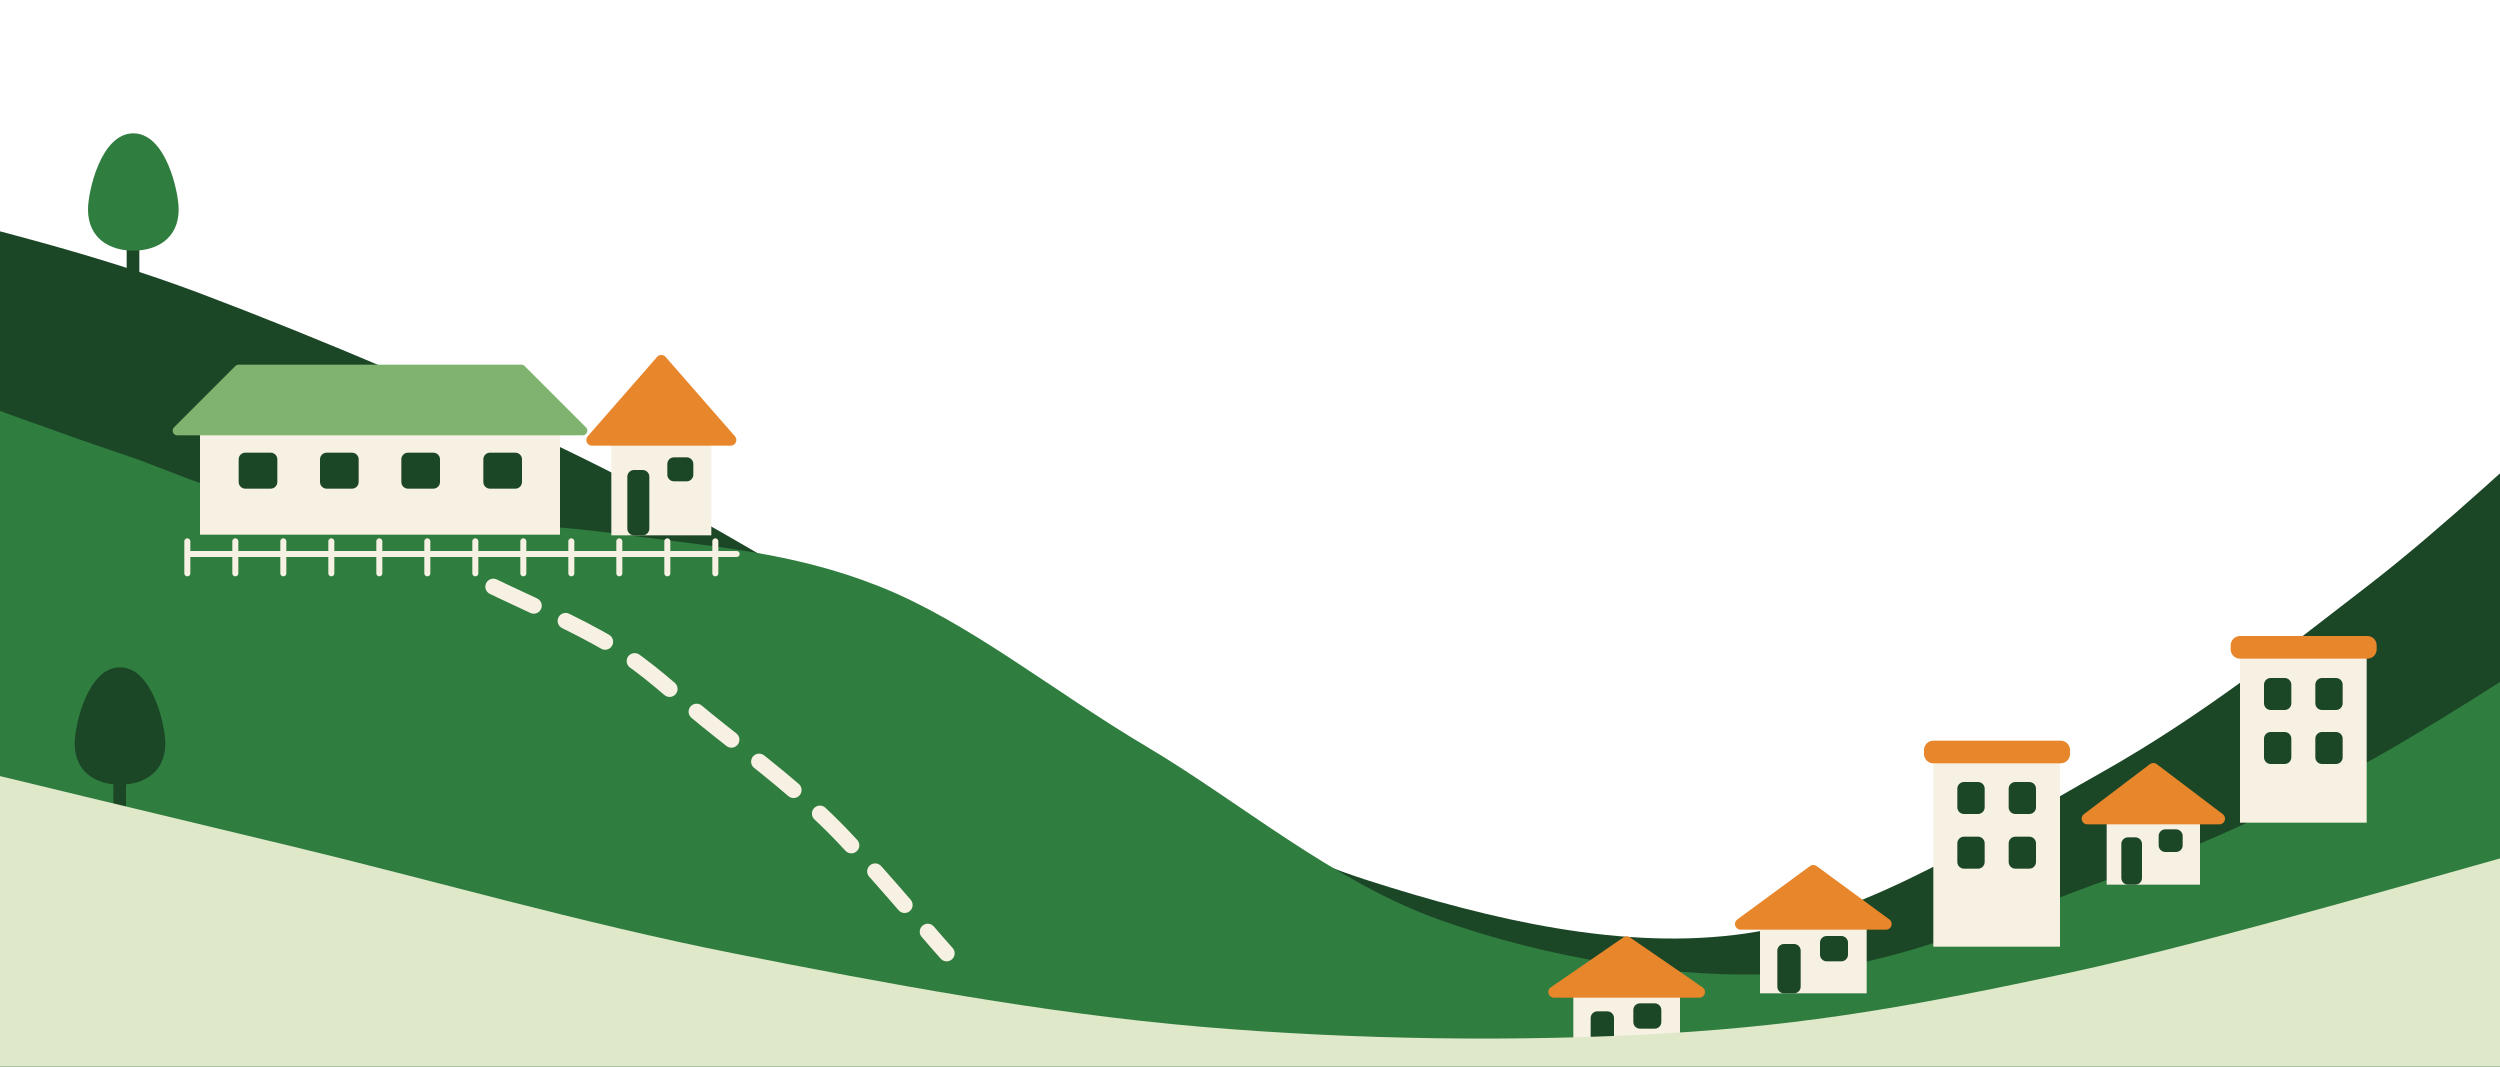
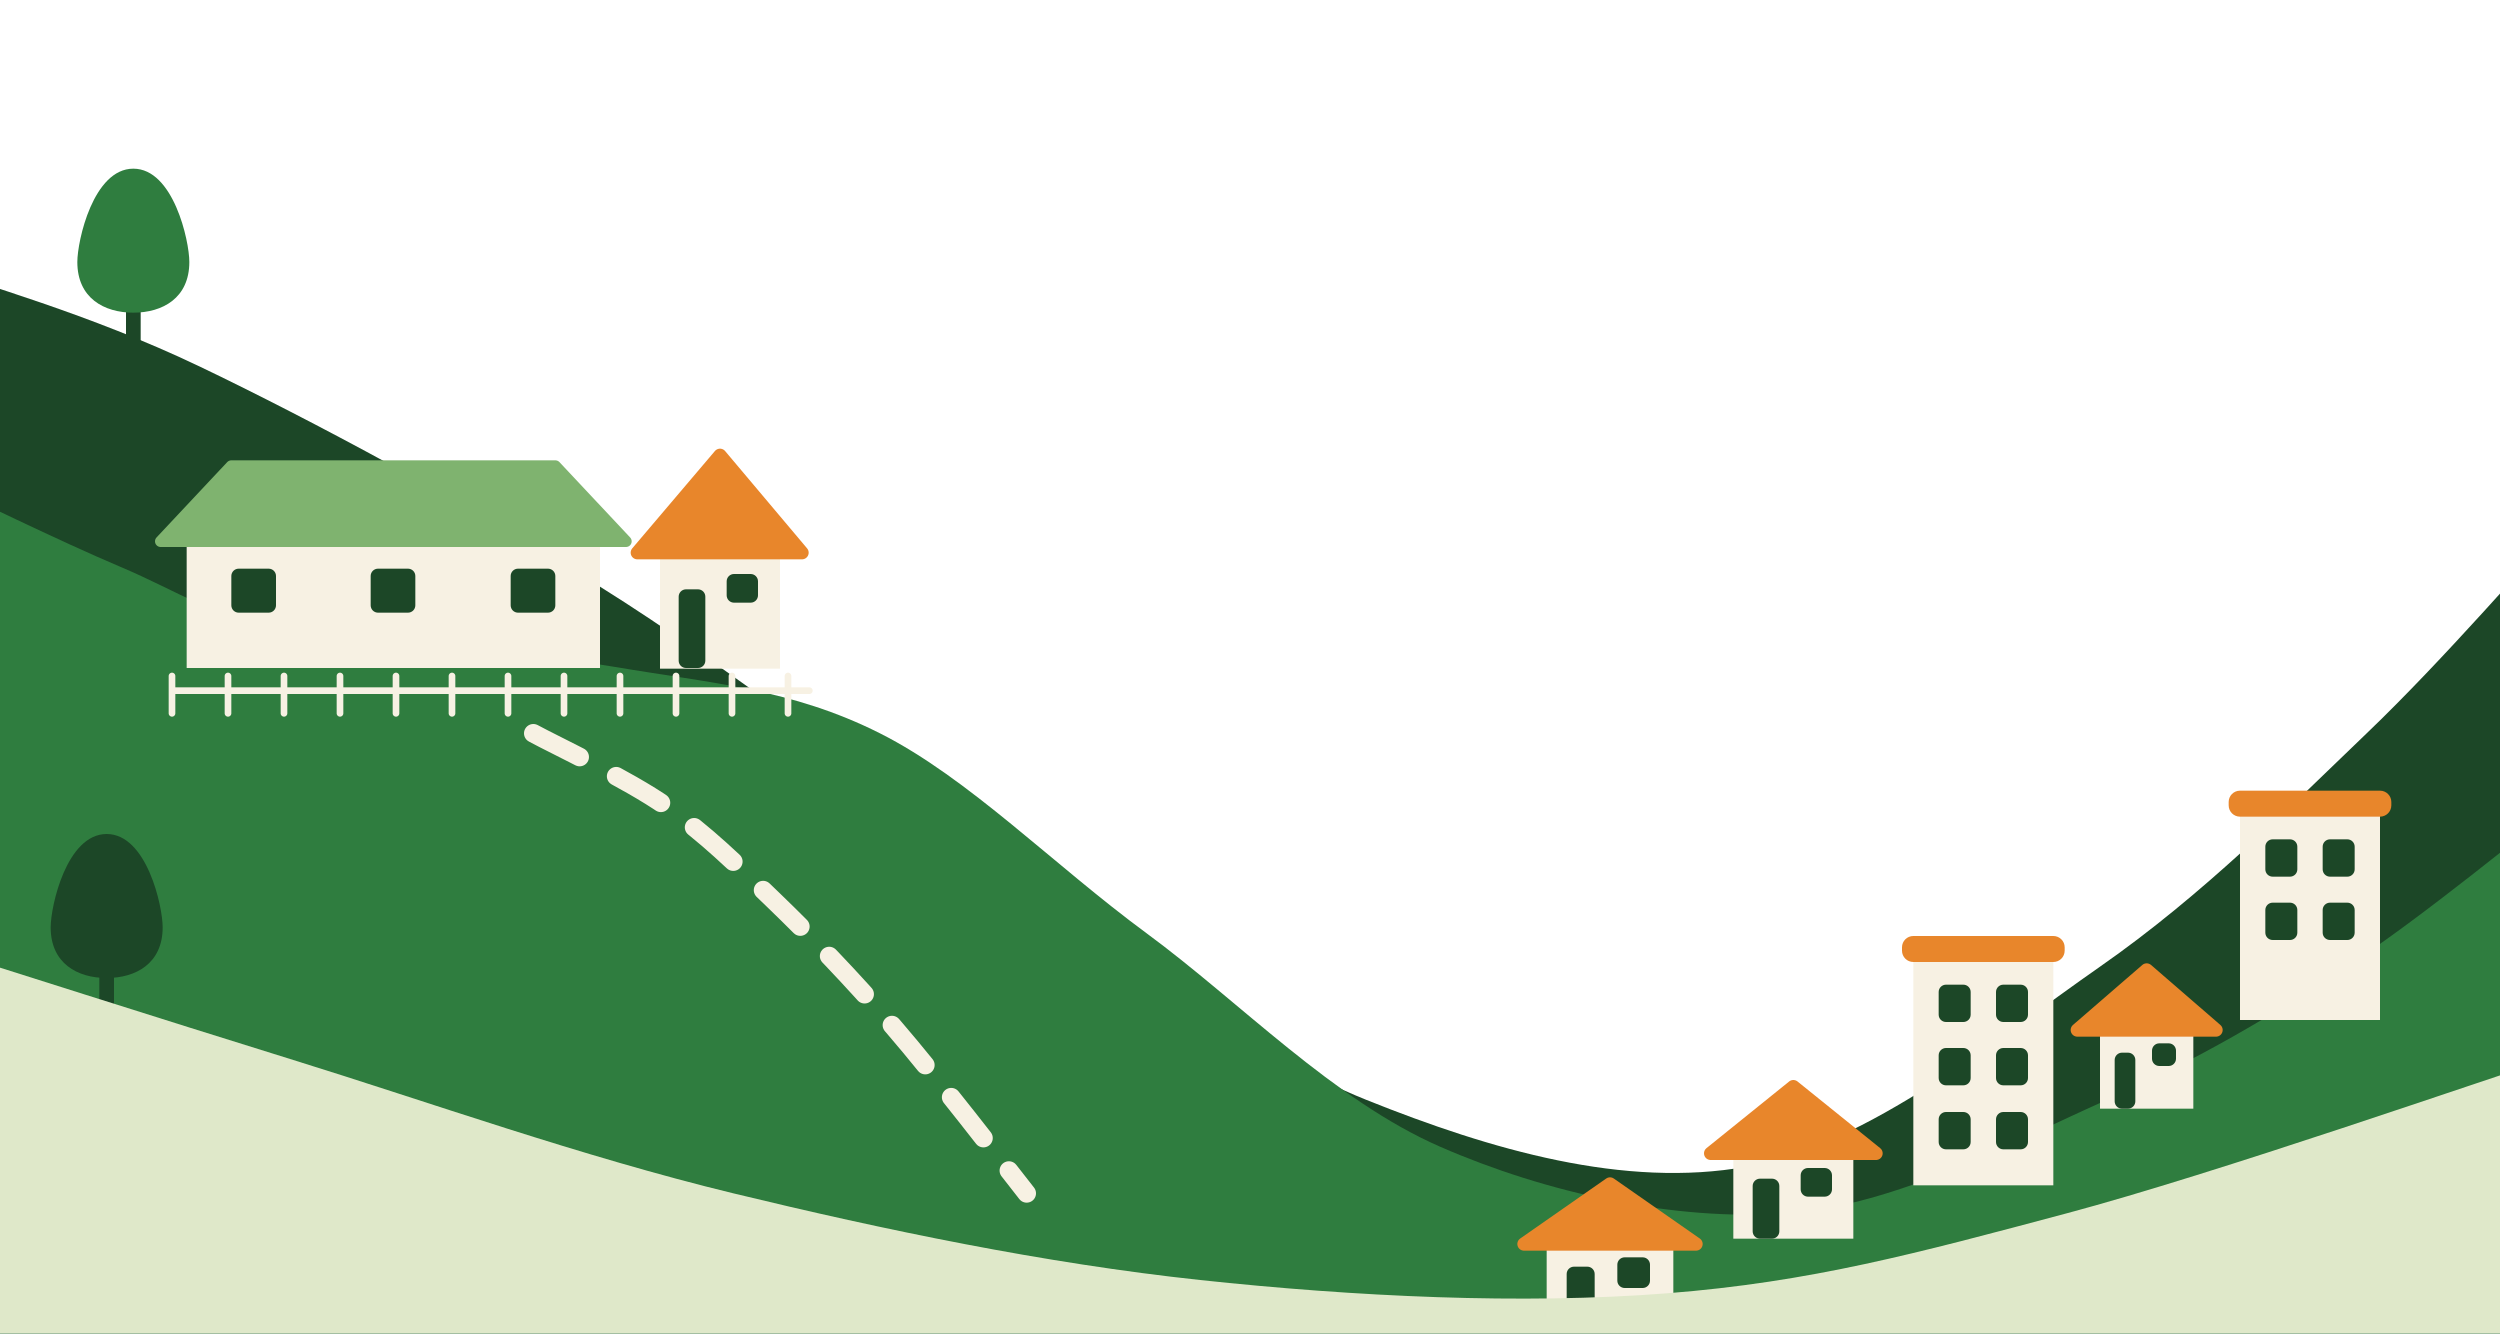
- <svg xmlns="http://www.w3.org/2000/svg" viewBox="0 0 375 160">
-   <path d="M-10 32C-3.3 34 13.3 37.7 30 44C46.7 50.3 70 60 90 70C110 80 130.8 93.7 150 104C169.2 114.3 186.3 126 205 132C223.7 138 243.7 142.7 262 140C280.3 137.3 299.5 124.7 315 116C330.5 107.3 343.3 97 355 88C366.7 79 380 66.3 385 62V160H-10Z" fill="#1c4727" />
-   <path d="M-10 58C-5.3 59.7 9 65 18 68C27 71 31.7 74 44 76C56.3 78 77.3 78 92 80C106.7 82 118.7 82.7 132 88C145.3 93.3 158 103.7 172 112C186 120.3 200 132.3 216 138C232 143.7 251.3 147 268 146C284.7 145 302 137 316 132C330 127 340.5 122 352 116C363.5 110 379.5 99.3 385 96V160H-10Z" fill="#2f7d3f" />
-   <path d="M74 88C77 89.5 86.7 93.7 92 97C97.3 100.3 100.7 103.7 106 108C111.3 112.3 118 117.2 124 123C130 128.8 139 139.7 142 143" fill="none" stroke="#f7f1e3" stroke-width="2.4" stroke-linecap="round" stroke-dasharray="6.7 5.3" />
-   <rect x="19" y="33.2" width="1.9" height="9.2" fill="#1c4727" />
-   <path d="M20 20C24.9 20 26.8 28.8 26.8 31.4C26.8 35.8 23.5 37.6 20 37.6C16.5 37.6 13.2 35.8 13.2 31.4C13.2 28.8 15.1 20 20 20Z" fill="#2f7d3f" />
-   <rect x="30" y="64.6" width="54" height="15.6" fill="#f7f1e3" />
-   <path d="M26.6 64.6L35.8 55.4H78.2L87.4 64.6Z" fill="#7fb36f" stroke="#7fb36f" stroke-width="1.4" stroke-linejoin="round" />
-   <rect x="35.8" y="67.9" width="5.8" height="5.4" rx="1" fill="#1c4727" />
-   <rect x="48" y="67.9" width="5.8" height="5.4" rx="1" fill="#1c4727" />
-   <rect x="60.2" y="67.9" width="5.8" height="5.4" rx="1" fill="#1c4727" />
-   <rect x="72.5" y="67.9" width="5.8" height="5.4" rx="1" fill="#1c4727" />
-   <rect x="91.7" y="66" width="15" height="14.3" fill="#f7f1e3" />
-   <path d="M88.8 66L99.2 54.1L109.6 66Z" fill="#e8862b" stroke="#e8862b" stroke-width="1.7" stroke-linejoin="round" />
-   <rect x="100.1" y="68.6" width="3.9" height="3.6" rx="1" fill="#1c4727" />
-   <rect x="94.1" y="70.5" width="3.3" height="9.8" rx="1" fill="#1c4727" />
-   <path d="M28.1 81.2v4.8M35.3 81.2v4.8M42.5 81.2v4.8M49.7 81.2v4.8M56.9 81.2v4.8M64.1 81.2v4.8M71.3 81.2v4.8M78.5 81.2v4.8M85.7 81.2v4.8M92.9 81.2v4.8M100.1 81.2v4.8M107.3 81.2v4.8M28.1 83.1H110.5" fill="none" stroke="#f7f1e3" stroke-width="0.9" stroke-linecap="round" />
-   <rect x="290" y="113" width="19" height="29" fill="#f7f1e3" />
-   <rect x="288.6" y="111.1" width="21.9" height="3.4" rx="1.4" fill="#e8862b" />
-   <rect x="293.6" y="117.3" width="4.1" height="4.8" rx="1" fill="#1c4727" />
-   <rect x="301.3" y="117.3" width="4.1" height="4.8" rx="1" fill="#1c4727" />
-   <rect x="293.6" y="125.5" width="4.1" height="4.8" rx="1" fill="#1c4727" />
-   <rect x="301.3" y="125.5" width="4.1" height="4.8" rx="1" fill="#1c4727" />
-   <rect x="336" y="97.4" width="19" height="26" fill="#f7f1e3" />
-   <rect x="334.6" y="95.4" width="21.9" height="3.4" rx="1.4" fill="#e8862b" />
-   <rect x="339.6" y="101.7" width="4.1" height="4.8" rx="1" fill="#1c4727" />
-   <rect x="347.3" y="101.7" width="4.1" height="4.8" rx="1" fill="#1c4727" />
-   <rect x="339.6" y="109.8" width="4.1" height="4.8" rx="1" fill="#1c4727" />
-   <rect x="347.3" y="109.8" width="4.1" height="4.8" rx="1" fill="#1c4727" />
-   <rect x="264" y="138.6" width="16" height="10.4" fill="#f7f1e3" />
-   <path d="M261.1 138.6L272 130.6L282.9 138.6Z" fill="#e8862b" stroke="#e8862b" stroke-width="1.7" stroke-linejoin="round" />
-   <rect x="273" y="140.4" width="4.2" height="3.8" rx="1" fill="#1c4727" />
-   <rect x="266.6" y="141.6" width="3.5" height="7.4" rx="1" fill="#1c4727" />
-   <rect x="316" y="122.8" width="14" height="9.9" fill="#f7f1e3" />
-   <path d="M313.1 122.8L323 115.3L332.9 122.8Z" fill="#e8862b" stroke="#e8862b" stroke-width="1.7" stroke-linejoin="round" />
-   <rect x="323.8" y="124.4" width="3.6" height="3.4" rx="1" fill="#1c4727" />
-   <rect x="318.2" y="125.6" width="3.1" height="7.1" rx="1" fill="#1c4727" />
-   <rect x="236" y="148.8" width="16" height="9.9" fill="#f7f1e3" />
-   <path d="M233.1 148.8L244 141.3L254.9 148.8Z" fill="#e8862b" stroke="#e8862b" stroke-width="1.7" stroke-linejoin="round" />
-   <rect x="245" y="150.5" width="4.2" height="3.8" rx="1" fill="#1c4727" />
-   <rect x="238.6" y="151.7" width="3.5" height="7.1" rx="1" fill="#1c4727" />
-   <rect x="17" y="113.3" width="1.9" height="9.2" fill="#1c4727" />
-   <path d="M18 100.1C22.9 100.1 24.8 108.9 24.8 111.5C24.8 115.9 21.5 117.7 18 117.7C14.5 117.7 11.2 115.9 11.2 111.5C11.2 108.9 13.1 100.1 18 100.1Z" fill="#1c4727" />
-   <path d="M-10 114C-1 116.2 24 122.2 44 127C64 131.8 87.3 138.5 110 143C132.7 147.5 156.7 152 180 154C203.3 156 228.3 156.3 250 155C271.7 153.7 287.5 150.8 310 146C332.5 141.2 372.5 129.3 385 126V160H-10Z" fill="#dfe8c9" />
+ <svg xmlns="http://www.w3.org/2000/svg" viewBox="0 0 375 200">
+   <path d="M-10 40C-3.3 42.5 13.3 47 30 55C46.7 63 70 75.5 90 88C110 100.5 130.8 117.2 150 130C169.2 142.8 186.3 157.5 205 165C223.7 172.5 243.7 178.3 262 175C280.3 171.7 299.5 155.8 315 145C330.5 134.2 343.3 121.2 355 110C366.7 98.8 380 83.3 385 78V200H-10Z" fill="#1c4727" />
+   <path d="M-10 72C-5.3 74.2 9 81.2 18 85C27 88.8 31.7 92.5 44 95C56.3 97.5 77.3 97.5 92 100C106.7 102.5 118.7 103.3 132 110C145.3 116.7 158 129.7 172 140C186 150.3 200 165 216 172C232 179 251.3 183.2 268 182C284.7 180.8 302 171.2 316 165C330 158.8 340.5 152.5 352 145C363.5 137.5 379.5 124.2 385 120V200H-10Z" fill="#2f7d3f" />
+   <path d="M80 110C83.3 111.8 94 116.8 100 121C106 125.2 110.3 129.5 116 135C121.7 140.5 127.7 146.7 134 154C140.3 161.3 150.7 174.8 154 179" fill="none" stroke="#f7f1e3" stroke-width="2.8" stroke-linecap="round" stroke-dasharray="7.8 6.2" />
+   <rect x="18.9" y="41.5" width="2.2" height="11.3" fill="#1c4727" />
+   <path d="M20 25.3C26 25.3 28.4 36.1 28.4 39.3C28.4 44.7 24.4 46.9 20 46.9C15.6 46.9 11.6 44.7 11.6 39.3C11.6 36.1 14 25.3 20 25.3Z" fill="#2f7d3f" />
+   <rect x="28" y="81.2" width="62" height="19" fill="#f7f1e3" />
+   <path d="M24.1 81.2L34.7 69.9H83.3L93.9 81.2Z" fill="#7fb36f" stroke="#7fb36f" stroke-width="1.7" stroke-linejoin="round" />
+   <rect x="34.7" y="85.3" width="6.7" height="6.6" rx="1.1" fill="#1c4727" />
+   <rect x="55.6" y="85.3" width="6.7" height="6.6" rx="1.1" fill="#1c4727" />
+   <rect x="76.6" y="85.3" width="6.7" height="6.6" rx="1.1" fill="#1c4727" />
+   <rect x="99" y="82.9" width="18" height="17.4" fill="#f7f1e3" />
+   <path d="M95.6 82.9L108 68.3L120.3 82.9Z" fill="#e8862b" stroke="#e8862b" stroke-width="2" stroke-linejoin="round" />
+   <rect x="109" y="86.1" width="4.7" height="4.3" rx="1.1" fill="#1c4727" />
+   <rect x="101.8" y="88.4" width="4" height="11.8" rx="1.1" fill="#1c4727" />
+   <path d="M25.8 101.4v5.6M34.2 101.4v5.6M42.6 101.4v5.6M51 101.4v5.6M59.4 101.4v5.6M67.8 101.4v5.6M76.2 101.4v5.6M84.6 101.4v5.6M93 101.4v5.6M101.4 101.4v5.6M109.8 101.4v5.6M118.2 101.4v5.6M25.8 103.6H121.4" fill="none" stroke="#f7f1e3" stroke-width="1" stroke-linecap="round" />
+   <rect x="287" y="142.7" width="21" height="35.1" fill="#f7f1e3" />
+   <rect x="285.3" y="140.4" width="24.4" height="3.9" rx="1.7" fill="#e8862b" />
+   <rect x="290.8" y="147.7" width="4.8" height="5.6" rx="1.1" fill="#1c4727" />
+   <rect x="299.4" y="147.7" width="4.8" height="5.6" rx="1.1" fill="#1c4727" />
+   <rect x="290.8" y="157.2" width="4.8" height="5.6" rx="1.1" fill="#1c4727" />
+   <rect x="299.4" y="157.2" width="4.8" height="5.6" rx="1.1" fill="#1c4727" />
+   <rect x="290.8" y="166.8" width="4.8" height="5.6" rx="1.1" fill="#1c4727" />
+   <rect x="299.4" y="166.8" width="4.8" height="5.6" rx="1.1" fill="#1c4727" />
+   <rect x="336" y="120.9" width="21" height="32.1" fill="#f7f1e3" />
+   <rect x="334.3" y="118.6" width="24.4" height="3.9" rx="1.7" fill="#e8862b" />
+   <rect x="339.8" y="125.9" width="4.8" height="5.6" rx="1.1" fill="#1c4727" />
+   <rect x="348.4" y="125.9" width="4.8" height="5.6" rx="1.1" fill="#1c4727" />
+   <rect x="339.8" y="135.4" width="4.8" height="5.6" rx="1.1" fill="#1c4727" />
+   <rect x="348.4" y="135.4" width="4.8" height="5.6" rx="1.1" fill="#1c4727" />
+   <rect x="260" y="173" width="18" height="12.8" fill="#f7f1e3" />
+   <path d="M256.6 173L269 163L281.4 173Z" fill="#e8862b" stroke="#e8862b" stroke-width="2" stroke-linejoin="round" />
+   <rect x="270.1" y="175.2" width="4.7" height="4.3" rx="1.1" fill="#1c4727" />
+   <rect x="262.9" y="176.8" width="4" height="9" rx="1.1" fill="#1c4727" />
+   <rect x="315" y="154.5" width="14" height="11.8" fill="#f7f1e3" />
+   <path d="M311.6 154.5L322 145.5L332.4 154.5Z" fill="#e8862b" stroke="#e8862b" stroke-width="2" stroke-linejoin="round" />
+   <rect x="322.8" y="156.5" width="3.6" height="3.4" rx="1.1" fill="#1c4727" />
+   <rect x="317.2" y="157.9" width="3.1" height="8.4" rx="1.1" fill="#1c4727" />
+   <rect x="232" y="186.6" width="19" height="11.8" fill="#f7f1e3" />
+   <path d="M228.6 186.6L241.5 177.6L254.4 186.6Z" fill="#e8862b" stroke="#e8862b" stroke-width="2" stroke-linejoin="round" />
+   <rect x="242.6" y="188.6" width="4.9" height="4.6" rx="1.1" fill="#1c4727" />
+   <rect x="235" y="190" width="4.2" height="8.4" rx="1.1" fill="#1c4727" />
+   <rect x="14.9" y="141.3" width="2.2" height="11.3" fill="#1c4727" />
+   <path d="M16 125.1C22 125.1 24.4 135.9 24.4 139.1C24.4 144.5 20.4 146.7 16 146.7C11.6 146.7 7.6 144.5 7.6 139.1C7.6 135.9 10 125.1 16 125.1Z" fill="#1c4727" />
+   <path d="M-10 142C-1 144.8 24 152.8 44 159C64 165.2 87.3 173.5 110 179C132.7 184.5 156.7 189.5 180 192C203.3 194.5 228.3 195.7 250 194C271.7 192.3 287.5 188 310 182C332.5 176 372.5 162 385 158V200H-10Z" fill="#dfe8c9" />
</svg>
